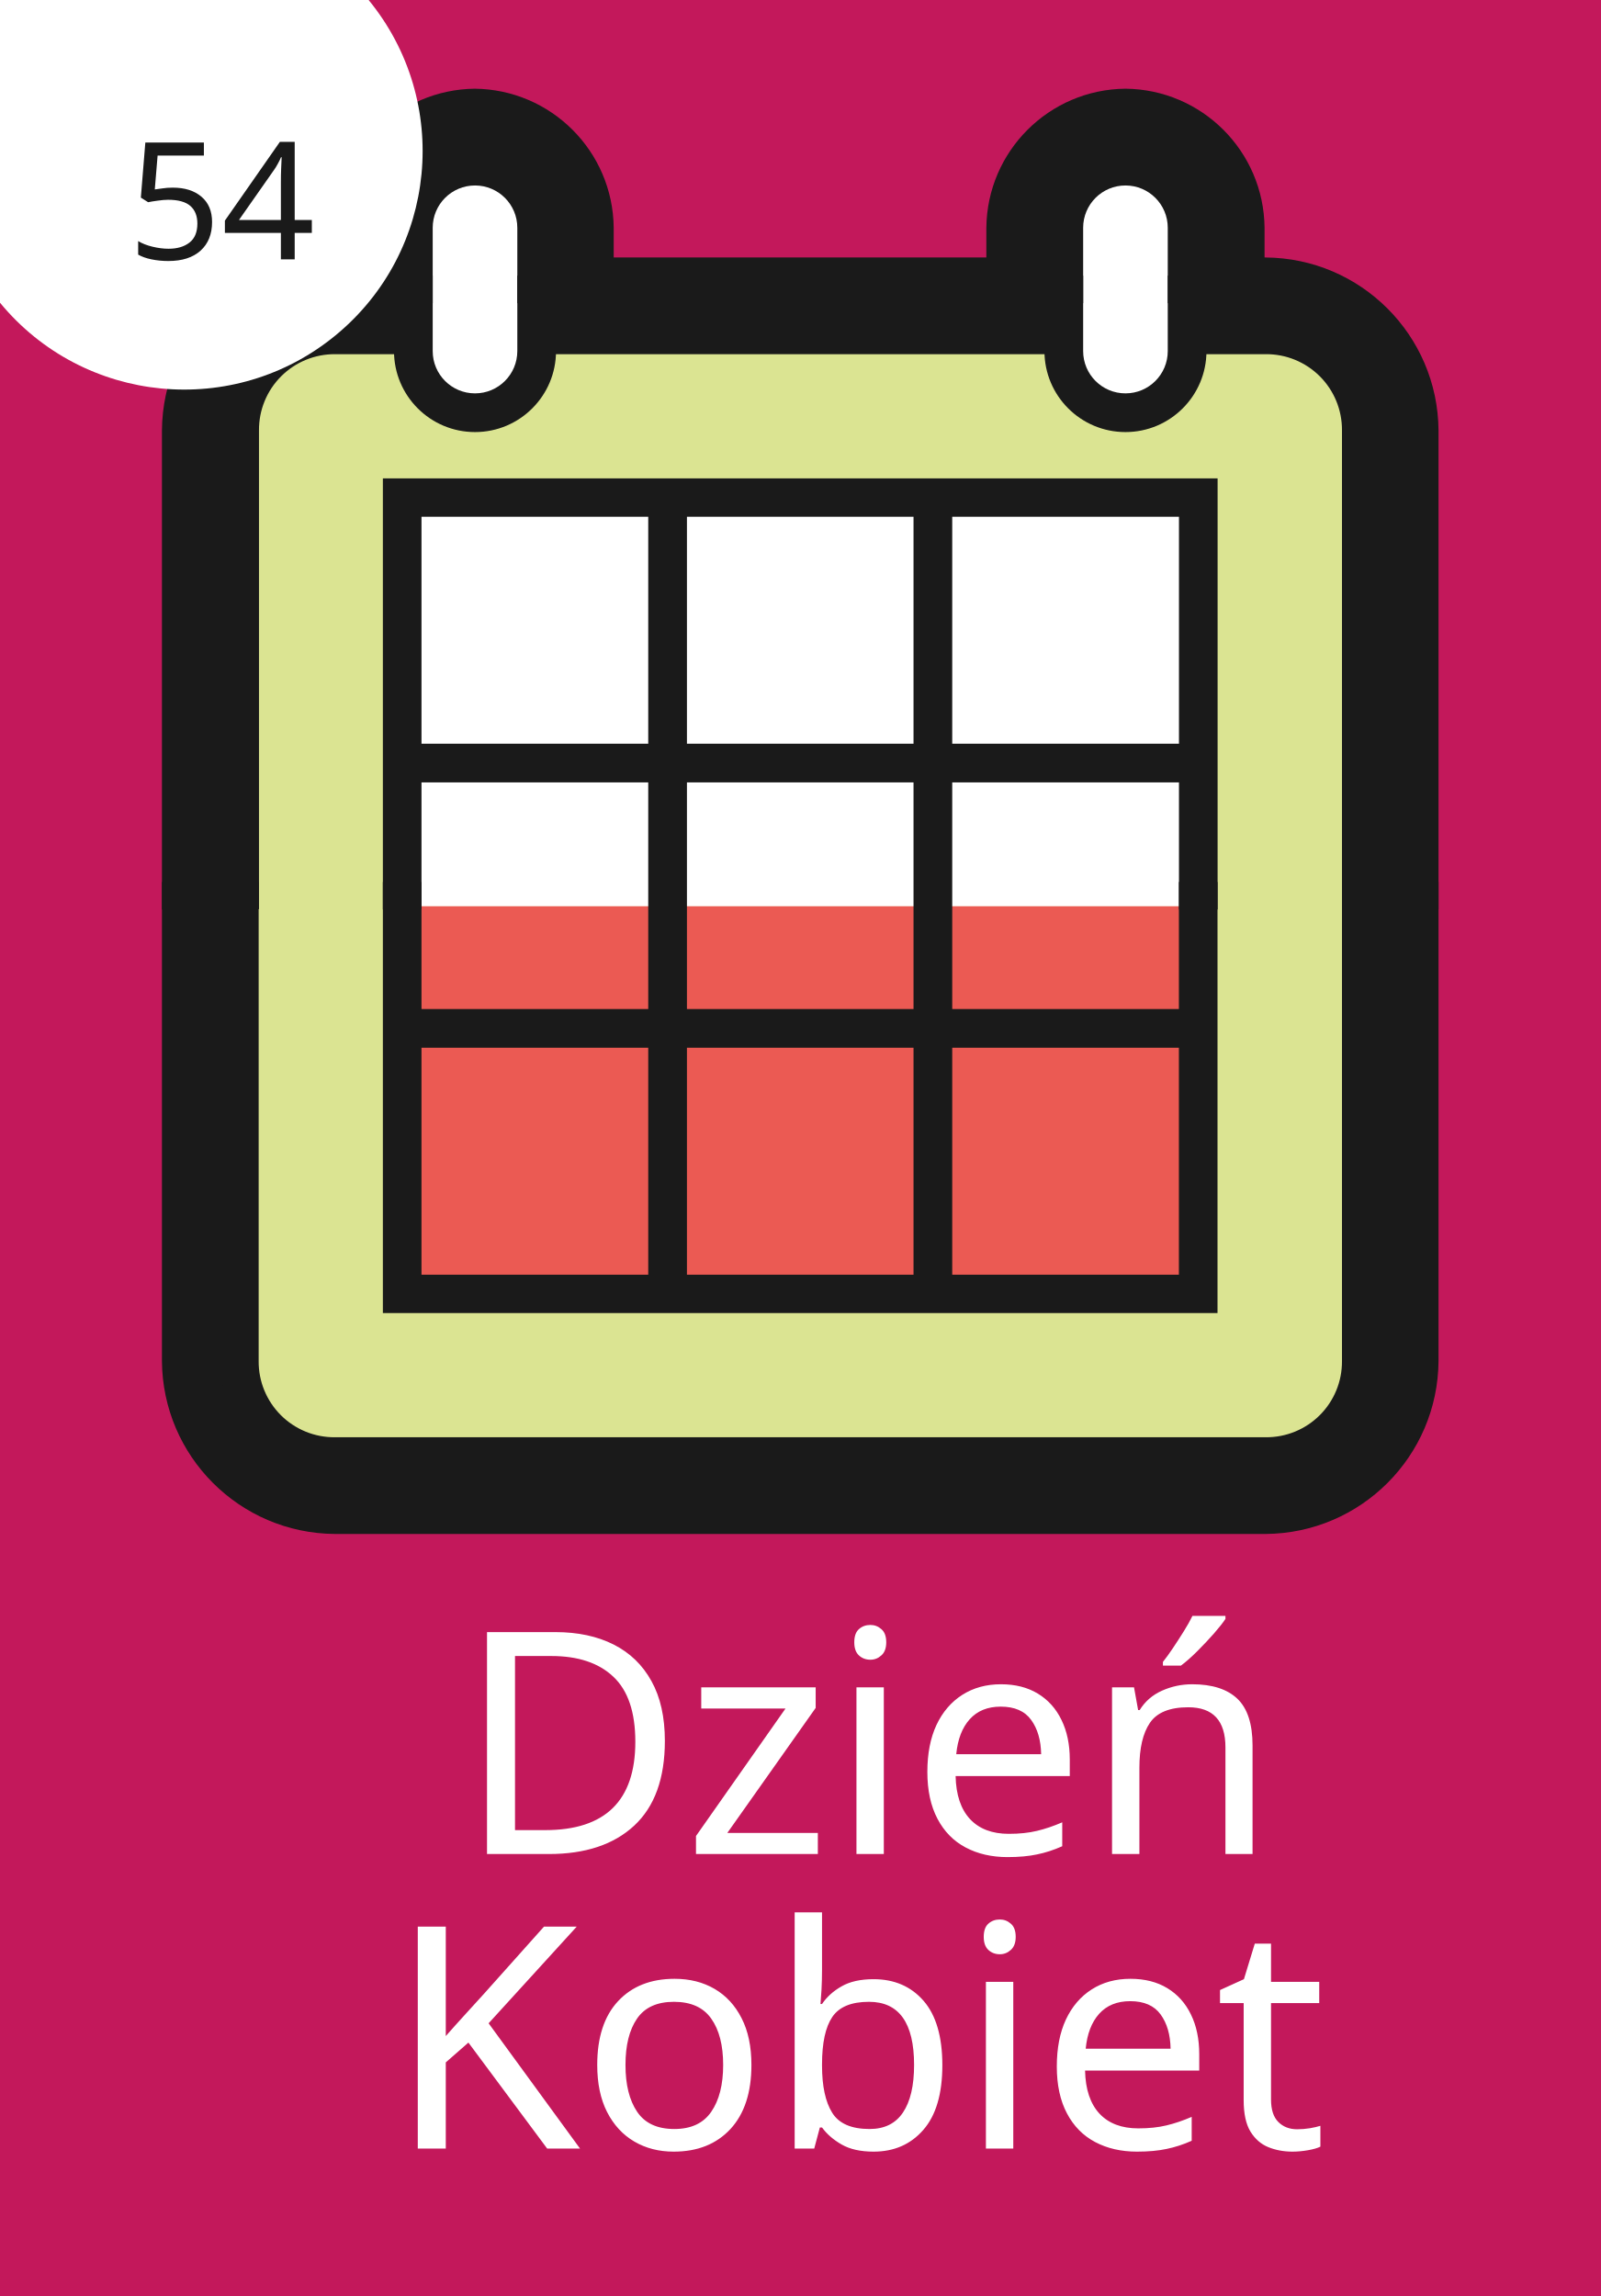
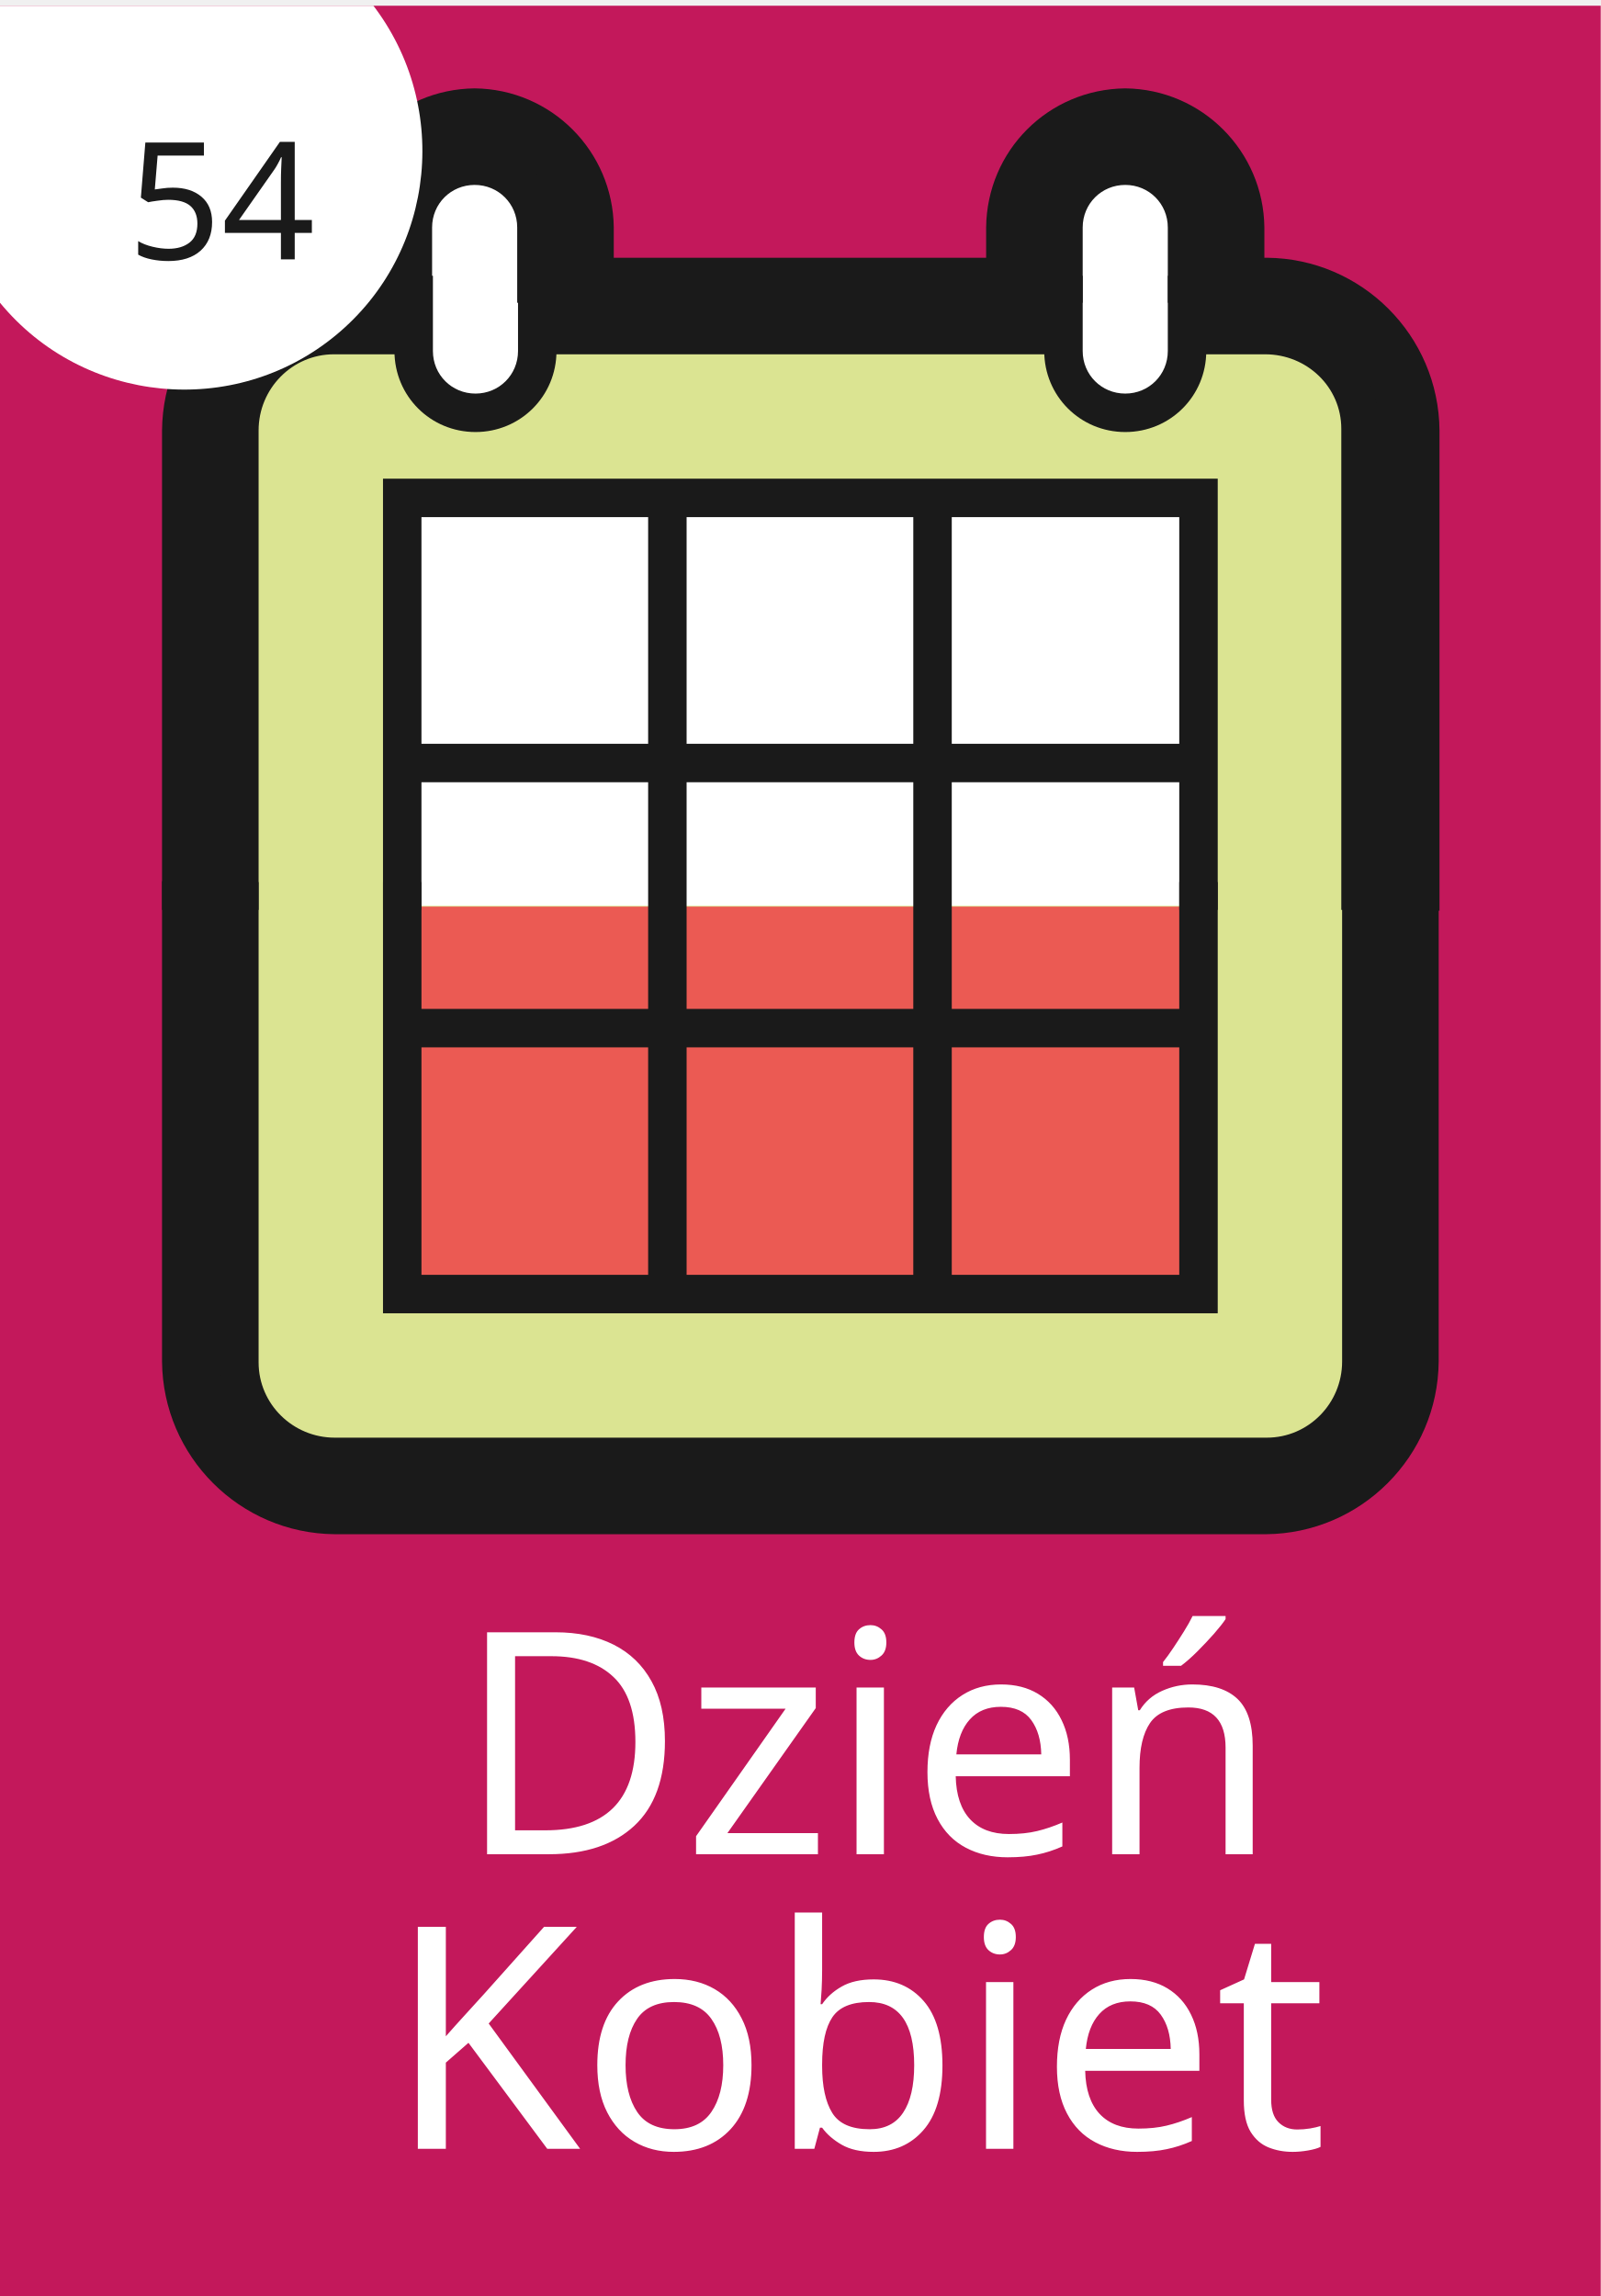
- <svg xmlns="http://www.w3.org/2000/svg" id="Слой_1" data-name="Слой 1" viewBox="0 0 195.59 280.63">
-   <defs>
-     <style>.cls-1{fill:#c3185b;}.cls-2{font-size:38px;}.cls-2,.cls-5{fill:#fff;}.cls-2,.cls-7{font-family:Impact;}.cls-3,.cls-7{fill:#1a1a1a;}.cls-4{fill:#dbe492;}.cls-6{fill:#eb5a53;}.cls-7{font-size:20px;}</style>
-   </defs>
-   <rect class="cls-1" x="-282.56" y="-1.13" width="493.56" height="290.47" />
-   <text class="cls-2" transform="translate(55.83 226.61)">Dzień<tspan x="-8.46" y="36">Kobiet</tspan>
-   </text>
-   <path class="cls-3" d="M41.06,33.69v9.22a17,17,0,1,0,34,0V33.69Zm0,0" />
-   <path class="cls-3" d="M120.55,33.69v9.22a17,17,0,1,0,34,0V33.69Zm0,0" />
-   <path class="cls-3" d="M58.05,10.84a17.17,17.17,0,0,0-17,17v9.22H75V27.84a17.17,17.17,0,0,0-17-17Zm0,0" />
-   <path class="cls-3" d="M137.54,10.84a17.17,17.17,0,0,0-17,17v9.22h34V27.84a17.17,17.17,0,0,0-17-17Zm0,0" />
-   <path class="cls-3" d="M19.79,107.8v58.56a21.29,21.29,0,0,0,21.13,21.13H154.67a21.29,21.29,0,0,0,21.13-21.13V107.8H156.89v58.56a2,2,0,0,1-2.22,2.22H40.92a2,2,0,0,1-2.22-2.22V107.8Zm0,0" />
-   <path class="cls-3" d="M40.92,31.47A21.3,21.3,0,0,0,19.79,52.6v58.56H38.7V52.6a2,2,0,0,1,2.22-2.22H154.67a2,2,0,0,1,2.22,2.22v58.56H175.8V52.6a21.3,21.3,0,0,0-21.13-21.13Zm0,0" />
-   <path class="cls-4" d="M40.92,40.93H154.67A11.65,11.65,0,0,1,166.35,52.6V166.36A11.65,11.65,0,0,1,154.67,178H40.92a11.65,11.65,0,0,1-11.68-11.67V52.6A11.65,11.65,0,0,1,40.92,40.93Zm0,0" />
-   <rect class="cls-5" x="49.15" y="60.84" width="97.29" height="32.67" />
-   <rect class="cls-5" x="49.15" y="94.44" width="97.29" height="16.34" />
-   <rect class="cls-6" x="49.15" y="110.77" width="97.29" height="47.47" />
-   <path class="cls-3" d="M26.88,107.8v58.56a14.06,14.06,0,0,0,14,14H154.67a14.06,14.06,0,0,0,14-14V107.8H164v58.56a9.24,9.24,0,0,1-9.31,9.31H40.92a9.24,9.24,0,0,1-9.31-9.31V107.8Zm0,0" />
-   <path class="cls-3" d="M46.79,107.8v52.69h102V107.8h-4.72v48H51.51v-48Zm0,0" />
-   <path class="cls-3" d="M40.92,38.56a14.06,14.06,0,0,0-14,14v58.56h4.73V52.6a9.24,9.24,0,0,1,9.31-9.31H154.67A9.24,9.24,0,0,1,164,52.6v58.56h4.73V52.6a14.06,14.06,0,0,0-14-14Zm0,0" />
-   <rect class="cls-3" x="111.64" y="60.84" width="4.73" height="97.29" />
-   <rect class="cls-3" x="79.22" y="60.84" width="4.73" height="97.29" />
-   <rect class="cls-3" x="49.15" y="123.33" width="97.29" height="4.73" />
-   <rect class="cls-3" x="49.15" y="90.9" width="97.29" height="4.73" />
-   <path class="cls-3" d="M46.79,58.47v52.69h4.72v-48h92.57v48h4.72V58.47Zm0,0" />
-   <path class="cls-5" d="M58.05,20.3a7.52,7.52,0,0,1,7.54,7.54V42.91a7.54,7.54,0,0,1-15.08,0V27.84a7.52,7.52,0,0,1,7.54-7.54Zm0,0" />
-   <path class="cls-3" d="M48.15,33.69v9.22a9.9,9.9,0,1,0,19.8,0V33.69H63.22v9.22a5.17,5.17,0,1,1-10.34,0V33.69Zm0,0" />
-   <path class="cls-5" d="M137.54,20.3a7.52,7.52,0,0,1,7.54,7.54V42.91a7.54,7.54,0,0,1-15.08,0V27.84a7.52,7.52,0,0,1,7.54-7.54Zm0,0" />
-   <path class="cls-3" d="M127.64,33.69v9.22a9.9,9.9,0,1,0,19.8,0V33.69h-4.73v9.22a5.17,5.17,0,1,1-10.34,0V33.69Zm0,0" />
-   <path class="cls-3" d="M58.05,17.93a9.94,9.94,0,0,0-9.9,9.91v9.22h4.73V27.84a5.17,5.17,0,1,1,10.34,0v9.22H68V27.84a9.93,9.93,0,0,0-9.9-9.91Zm0,0" />
-   <path class="cls-3" d="M137.54,17.93a9.93,9.93,0,0,0-9.9,9.91v9.22h4.73V27.84a5.17,5.17,0,1,1,10.34,0v9.22h4.73V27.84a9.94,9.94,0,0,0-9.9-9.91Zm0,0" />
-   <path class="cls-5" d="M45-.06,16,0C10.69,0,5.36,0,0,0l0,16c0,7,0,14,0,21A29.09,29.09,0,0,0,45-.06Z" />
-   <text class="cls-7" transform="translate(15.62 31.7)">54</text>
+ <svg xmlns="http://www.w3.org/2000/svg" xmlns:xlink="http://www.w3.org/1999/xlink" version="1.1" id="Слой_1" x="0px" y="0px" viewBox="0 0 195.6 280.6" style="enable-background:new 0 0 195.6 280.6;" xml:space="preserve">
+   <style type="text/css">
+ 	.st0{clip-path:url(#SVGID_00000122684556590895144370000004515007748895880869_);fill:#C3185B;}
+ 	.st1{fill:#FFFFFF;}
+ 	.st2{font-family:'Impact';}
+ 	.st3{font-size:38px;}
+ 	.st4{clip-path:url(#SVGID_00000122684556590895144370000004515007748895880869_);fill:#1A1A1A;}
+ 	.st5{clip-path:url(#SVGID_00000122684556590895144370000004515007748895880869_);fill:#DBE492;}
+ 	.st6{clip-path:url(#SVGID_00000122684556590895144370000004515007748895880869_);fill:#FFFFFF;}
+ 	.st7{clip-path:url(#SVGID_00000122684556590895144370000004515007748895880869_);fill:#EB5A53;}
+ 	.st8{clip-path:url(#SVGID_00000122684556590895144370000004515007748895880869_);enable-background:new    ;}
+ 	.st9{fill:#1A1A1A;}
+ 	.st10{font-size:20px;}
+ </style>
+   <g>
+     <defs>
+       <rect id="SVGID_1_" x="0" y="0.7" width="195.6" height="280.6" />
+     </defs>
+     <clipPath id="SVGID_00000034049400523850591240000000886784588242089346_">
+       <use xlink:href="#SVGID_1_" style="overflow:visible;" />
+     </clipPath>
+     <rect x="-282.6" y="-1.1" style="clip-path:url(#SVGID_00000034049400523850591240000000886784588242089346_);fill:#C3185B;" width="493.6" height="290.5" />
+     <text transform="matrix(1 0 0 1 55.83 226.61)" class="st1 st2 st3">Dzień</text>
+     <text transform="matrix(1 0 0 1 47.37 262.61)" class="st1 st2 st3">Kobiet</text>
+     <path style="clip-path:url(#SVGID_00000034049400523850591240000000886784588242089346_);fill:#1A1A1A;" d="M41.1,33.7v9.2   c0,9.4,7.6,17,17,17c9.4,0,17-7.6,17-17c0,0,0,0,0,0v-9.2H41.1z" />
+     <path style="clip-path:url(#SVGID_00000034049400523850591240000000886784588242089346_);fill:#1A1A1A;" d="M120.6,33.7v9.2   c0,9.4,7.6,17,17,17s17-7.6,17-17l0,0v-9.2H120.6z" />
+     <path style="clip-path:url(#SVGID_00000034049400523850591240000000886784588242089346_);fill:#1A1A1A;" d="M58,10.8   c-9.4,0.1-16.9,7.6-17,17v9.2h34v-9.2C74.9,18.5,67.4,10.9,58,10.8L58,10.8z" />
+     <path style="clip-path:url(#SVGID_00000034049400523850591240000000886784588242089346_);fill:#1A1A1A;" d="M137.5,10.8   c-9.4,0.1-16.9,7.6-17,17v9.2h34v-9.2C154.4,18.5,146.9,10.9,137.5,10.8z" />
+     <path style="clip-path:url(#SVGID_00000034049400523850591240000000886784588242089346_);fill:#1A1A1A;" d="M19.8,107.8v58.6   c0.1,11.6,9.5,21,21.1,21.1h113.8c11.6-0.1,21-9.5,21.1-21.1v-58.6h-18.9v58.6c0.1,1.1-0.7,2.1-1.8,2.2c-0.2,0-0.3,0-0.5,0H40.9   c-1.1,0.1-2.1-0.7-2.2-1.8c0-0.2,0-0.3,0-0.5v-58.6H19.8z" />
+     <path style="clip-path:url(#SVGID_00000034049400523850591240000000886784588242089346_);fill:#1A1A1A;" d="M40.9,31.5   c-11.6,0.1-21,9.5-21.1,21.1v58.6h18.9V52.6c-0.1-1.1,0.7-2.1,1.8-2.2c0.2,0,0.3,0,0.5,0h113.8c1.1-0.1,2.1,0.7,2.2,1.8   c0,0.2,0,0.3,0,0.5v58.6h18.9V52.6c-0.1-11.6-9.5-21-21.1-21.1H40.9z" />
+     <path style="clip-path:url(#SVGID_00000034049400523850591240000000886784588242089346_);fill:#DBE492;" d="M40.9,40.9h113.8   c6.4,0,11.7,5.2,11.7,11.6c0,0,0,0,0,0.1v113.8c0,6.4-5.2,11.6-11.7,11.6c0,0,0,0,0,0H40.9c-6.4,0-11.7-5.2-11.7-11.6   c0,0,0,0,0-0.1V52.6C29.2,46.2,34.4,40.9,40.9,40.9C40.9,40.9,40.9,40.9,40.9,40.9z" />
+     <rect x="49.2" y="60.8" style="clip-path:url(#SVGID_00000034049400523850591240000000886784588242089346_);fill:#FFFFFF;" width="97.3" height="32.7" />
+     <rect x="49.2" y="94.4" style="clip-path:url(#SVGID_00000034049400523850591240000000886784588242089346_);fill:#FFFFFF;" width="97.3" height="16.3" />
+     <rect x="49.2" y="110.8" style="clip-path:url(#SVGID_00000034049400523850591240000000886784588242089346_);fill:#EB5A53;" width="97.3" height="47.5" />
+     <path style="clip-path:url(#SVGID_00000034049400523850591240000000886784588242089346_);fill:#1A1A1A;" d="M26.9,107.8v58.6   c0,7.7,6.3,14,14,14h113.8c7.7,0,14-6.3,14-14v-58.6H164v58.6c0,5.1-4.1,9.3-9.2,9.3c0,0-0.1,0-0.1,0H40.9c-5.1,0-9.3-4.1-9.3-9.2   c0,0,0-0.1,0-0.1v-58.6H26.9z" />
+     <path style="clip-path:url(#SVGID_00000034049400523850591240000000886784588242089346_);fill:#1A1A1A;" d="M46.8,107.8v52.7h102   v-52.7h-4.7v48H51.5v-48H46.8z" />
+     <path style="clip-path:url(#SVGID_00000034049400523850591240000000886784588242089346_);fill:#1A1A1A;" d="M40.9,38.6   c-7.7,0-14,6.3-14,14v58.6h4.7V52.6c0-5.1,4.1-9.3,9.2-9.3c0,0,0.1,0,0.1,0h113.7c5.1,0,9.3,4,9.3,9.1c0,0.1,0,0.1,0,0.2v58.6h4.7   V52.6c0-7.7-6.3-14-14-14L40.9,38.6z" />
+     <rect x="111.6" y="60.8" style="clip-path:url(#SVGID_00000034049400523850591240000000886784588242089346_);fill:#1A1A1A;" width="4.7" height="97.3" />
+     <rect x="79.2" y="60.8" style="clip-path:url(#SVGID_00000034049400523850591240000000886784588242089346_);fill:#1A1A1A;" width="4.7" height="97.3" />
+     <rect x="49.2" y="123.3" style="clip-path:url(#SVGID_00000034049400523850591240000000886784588242089346_);fill:#1A1A1A;" width="97.3" height="4.7" />
+     <rect x="49.2" y="90.9" style="clip-path:url(#SVGID_00000034049400523850591240000000886784588242089346_);fill:#1A1A1A;" width="97.3" height="4.7" />
+     <path style="clip-path:url(#SVGID_00000034049400523850591240000000886784588242089346_);fill:#1A1A1A;" d="M46.8,58.5v52.7h4.7   v-48h92.6v48h4.7V58.5H46.8z" />
+     <path style="clip-path:url(#SVGID_00000034049400523850591240000000886784588242089346_);fill:#FFFFFF;" d="M58,20.3   c4.2,0,7.5,3.3,7.5,7.5c0,0,0,0,0,0v15.1c0,4.2-3.4,7.5-7.5,7.5s-7.5-3.4-7.5-7.5l0,0V27.8C50.5,23.7,53.9,20.3,58,20.3   C58,20.3,58,20.3,58,20.3z" />
+     <path style="clip-path:url(#SVGID_00000034049400523850591240000000886784588242089346_);fill:#1A1A1A;" d="M48.2,33.7v9.2   c0,5.5,4.4,9.9,9.9,9.9c5.5,0,9.9-4.4,9.9-9.9c0,0,0,0,0,0v-9.2h-4.7v9.2c0,2.9-2.3,5.2-5.2,5.2c-2.9,0-5.2-2.3-5.2-5.2   c0,0,0,0,0,0v-9.2H48.2z" />
+     <path style="clip-path:url(#SVGID_00000034049400523850591240000000886784588242089346_);fill:#FFFFFF;" d="M137.5,20.3   c4.2,0,7.5,3.3,7.5,7.5c0,0,0,0,0,0v15.1c0,4.2-3.4,7.5-7.5,7.5c-4.2,0-7.5-3.4-7.5-7.5l0,0V27.8C130,23.7,133.3,20.3,137.5,20.3   C137.5,20.3,137.5,20.3,137.5,20.3L137.5,20.3z" />
+     <path style="clip-path:url(#SVGID_00000034049400523850591240000000886784588242089346_);fill:#1A1A1A;" d="M127.6,33.7v9.2   c0,5.5,4.4,9.9,9.9,9.9c5.5,0,9.9-4.4,9.9-9.9v-9.2h-4.7v9.2c0,2.9-2.3,5.2-5.2,5.2s-5.2-2.3-5.2-5.2c0,0,0,0,0,0v-9.2H127.6z" />
+     <path style="clip-path:url(#SVGID_00000034049400523850591240000000886784588242089346_);fill:#1A1A1A;" d="M58,17.9   c-5.5,0-9.9,4.4-9.9,9.9v9.2h4.7v-9.2c0-2.9,2.3-5.2,5.2-5.2c2.9,0,5.2,2.3,5.2,5.2c0,0,0,0,0,0v9.2H68v-9.2   C68,22.4,63.6,17.9,58,17.9L58,17.9z" />
+     <path style="clip-path:url(#SVGID_00000034049400523850591240000000886784588242089346_);fill:#1A1A1A;" d="M137.5,17.9   c-5.5,0-9.9,4.4-9.9,9.9v9.2h4.7v-9.2c0-2.9,2.3-5.2,5.2-5.2c2.9,0,5.2,2.3,5.2,5.2c0,0,0,0,0,0v9.2h4.7v-9.2   C147.4,22.4,143,18,137.5,17.9z" />
+     <path style="clip-path:url(#SVGID_00000034049400523850591240000000886784588242089346_);fill:#FFFFFF;" d="M45-0.1L16,0   C10.7,0,5.4,0,0,0v16c0,7,0,14,0,21c10.2,12.4,28.6,14.2,41,4S55.2,12.4,45-0.1z" />
+     <g style="clip-path:url(#SVGID_00000034049400523850591240000000886784588242089346_);enable-background:new    ;">
+       <text transform="matrix(1 0 0 1 15.62 31.7)" class="st9 st2 st10">54</text>
+     </g>
+   </g>
</svg>
